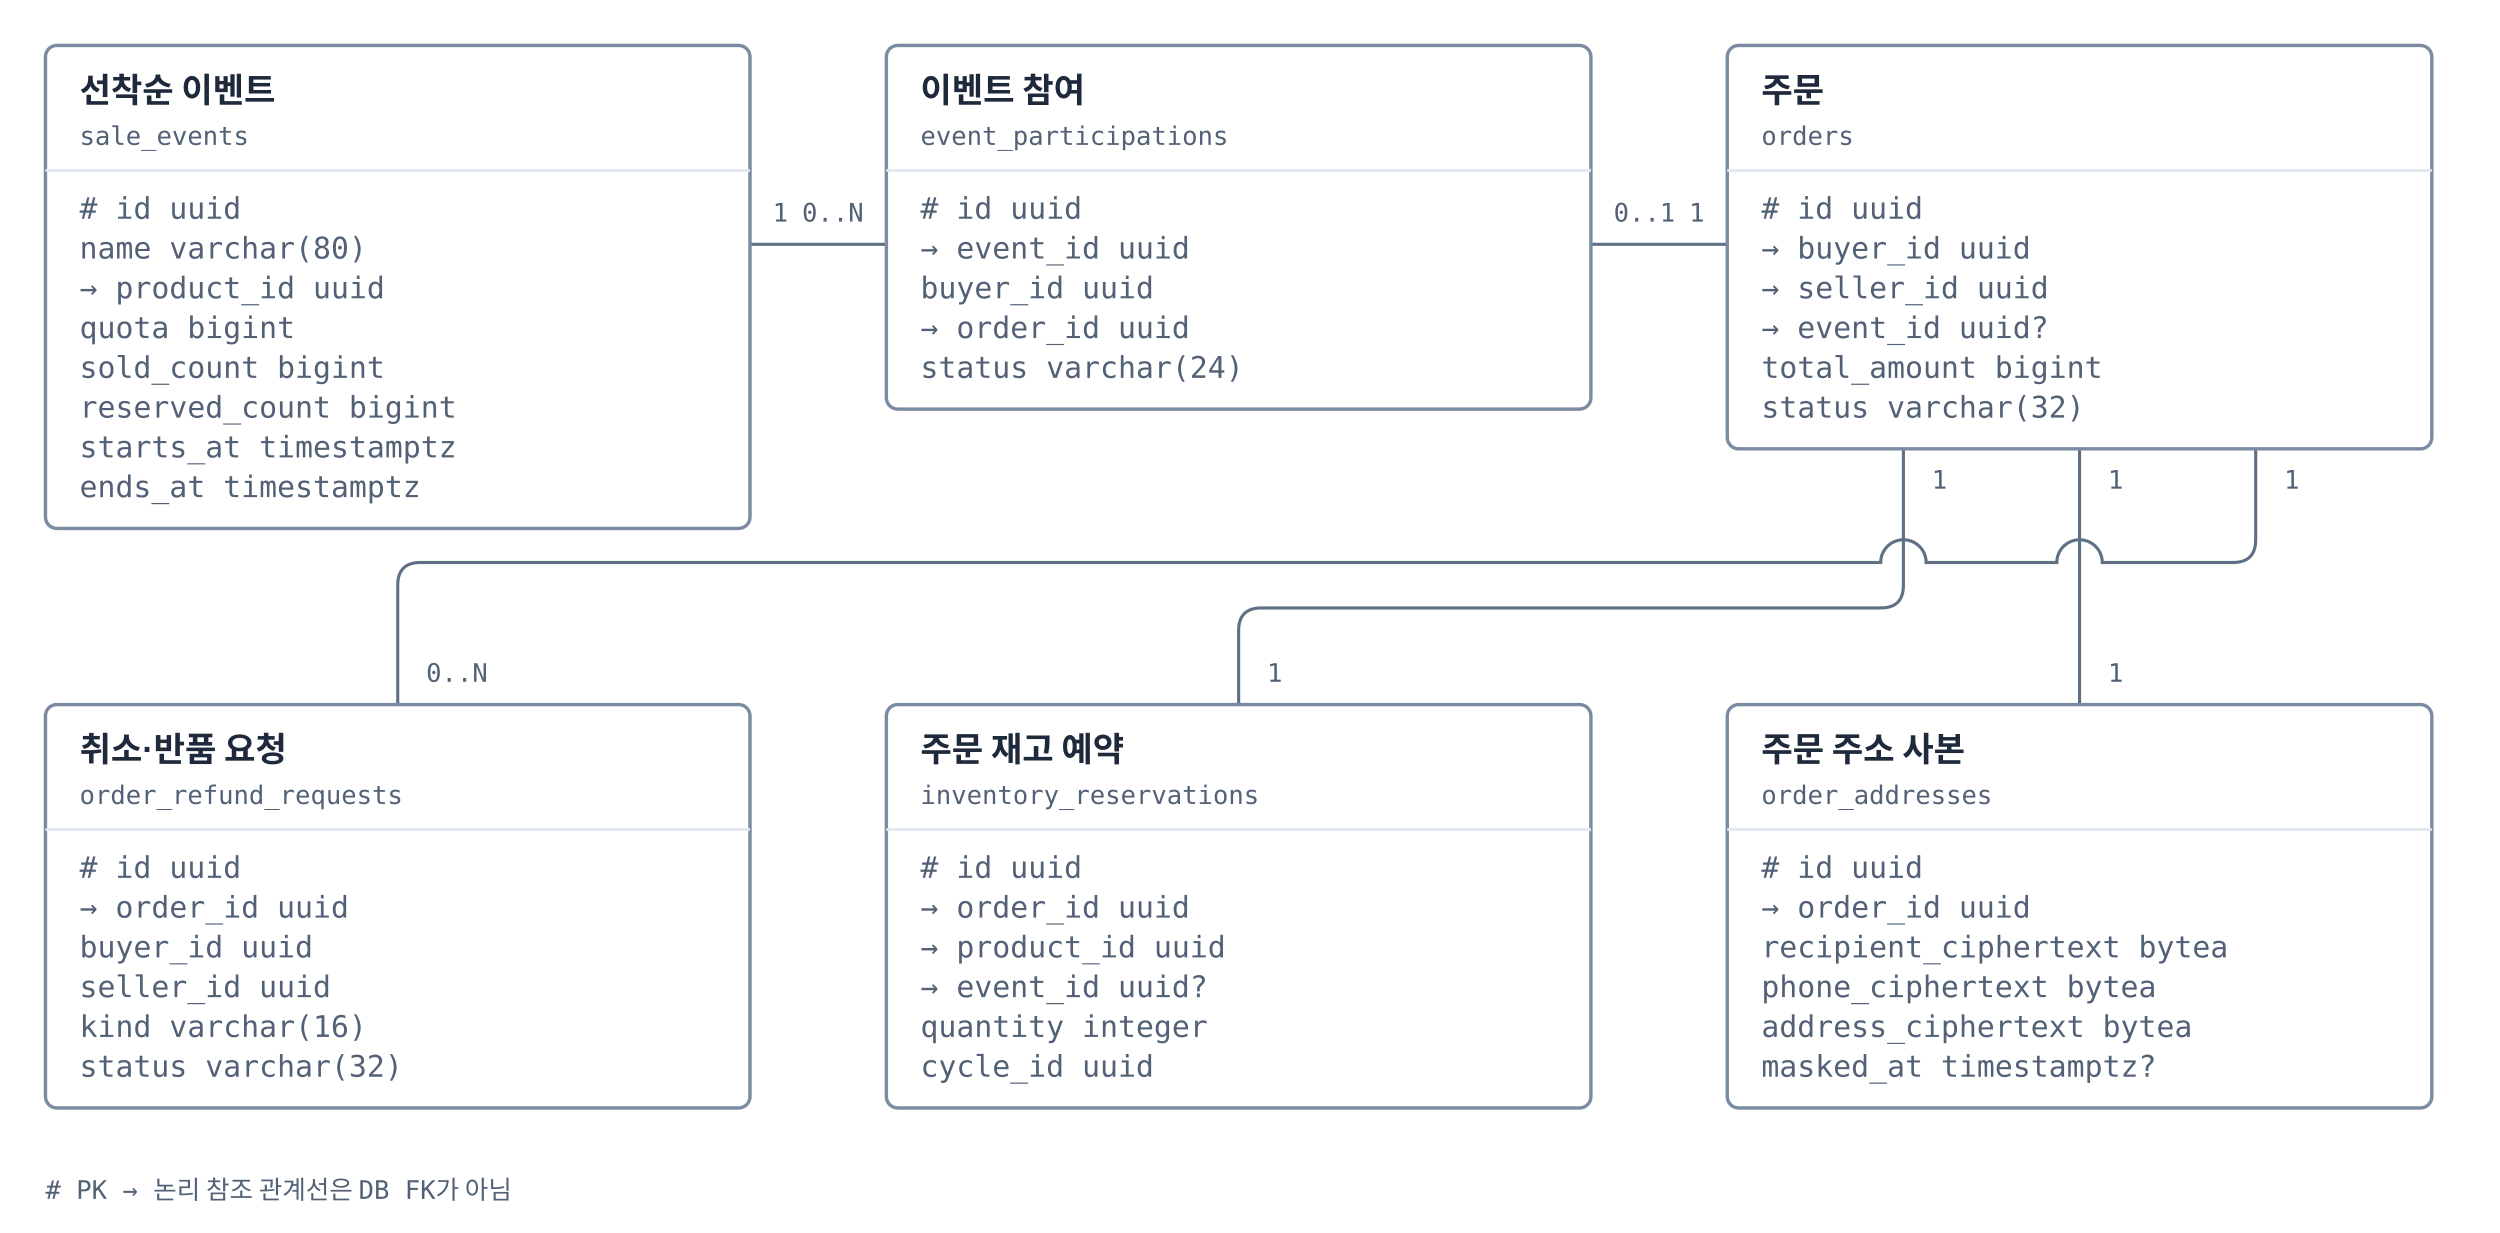
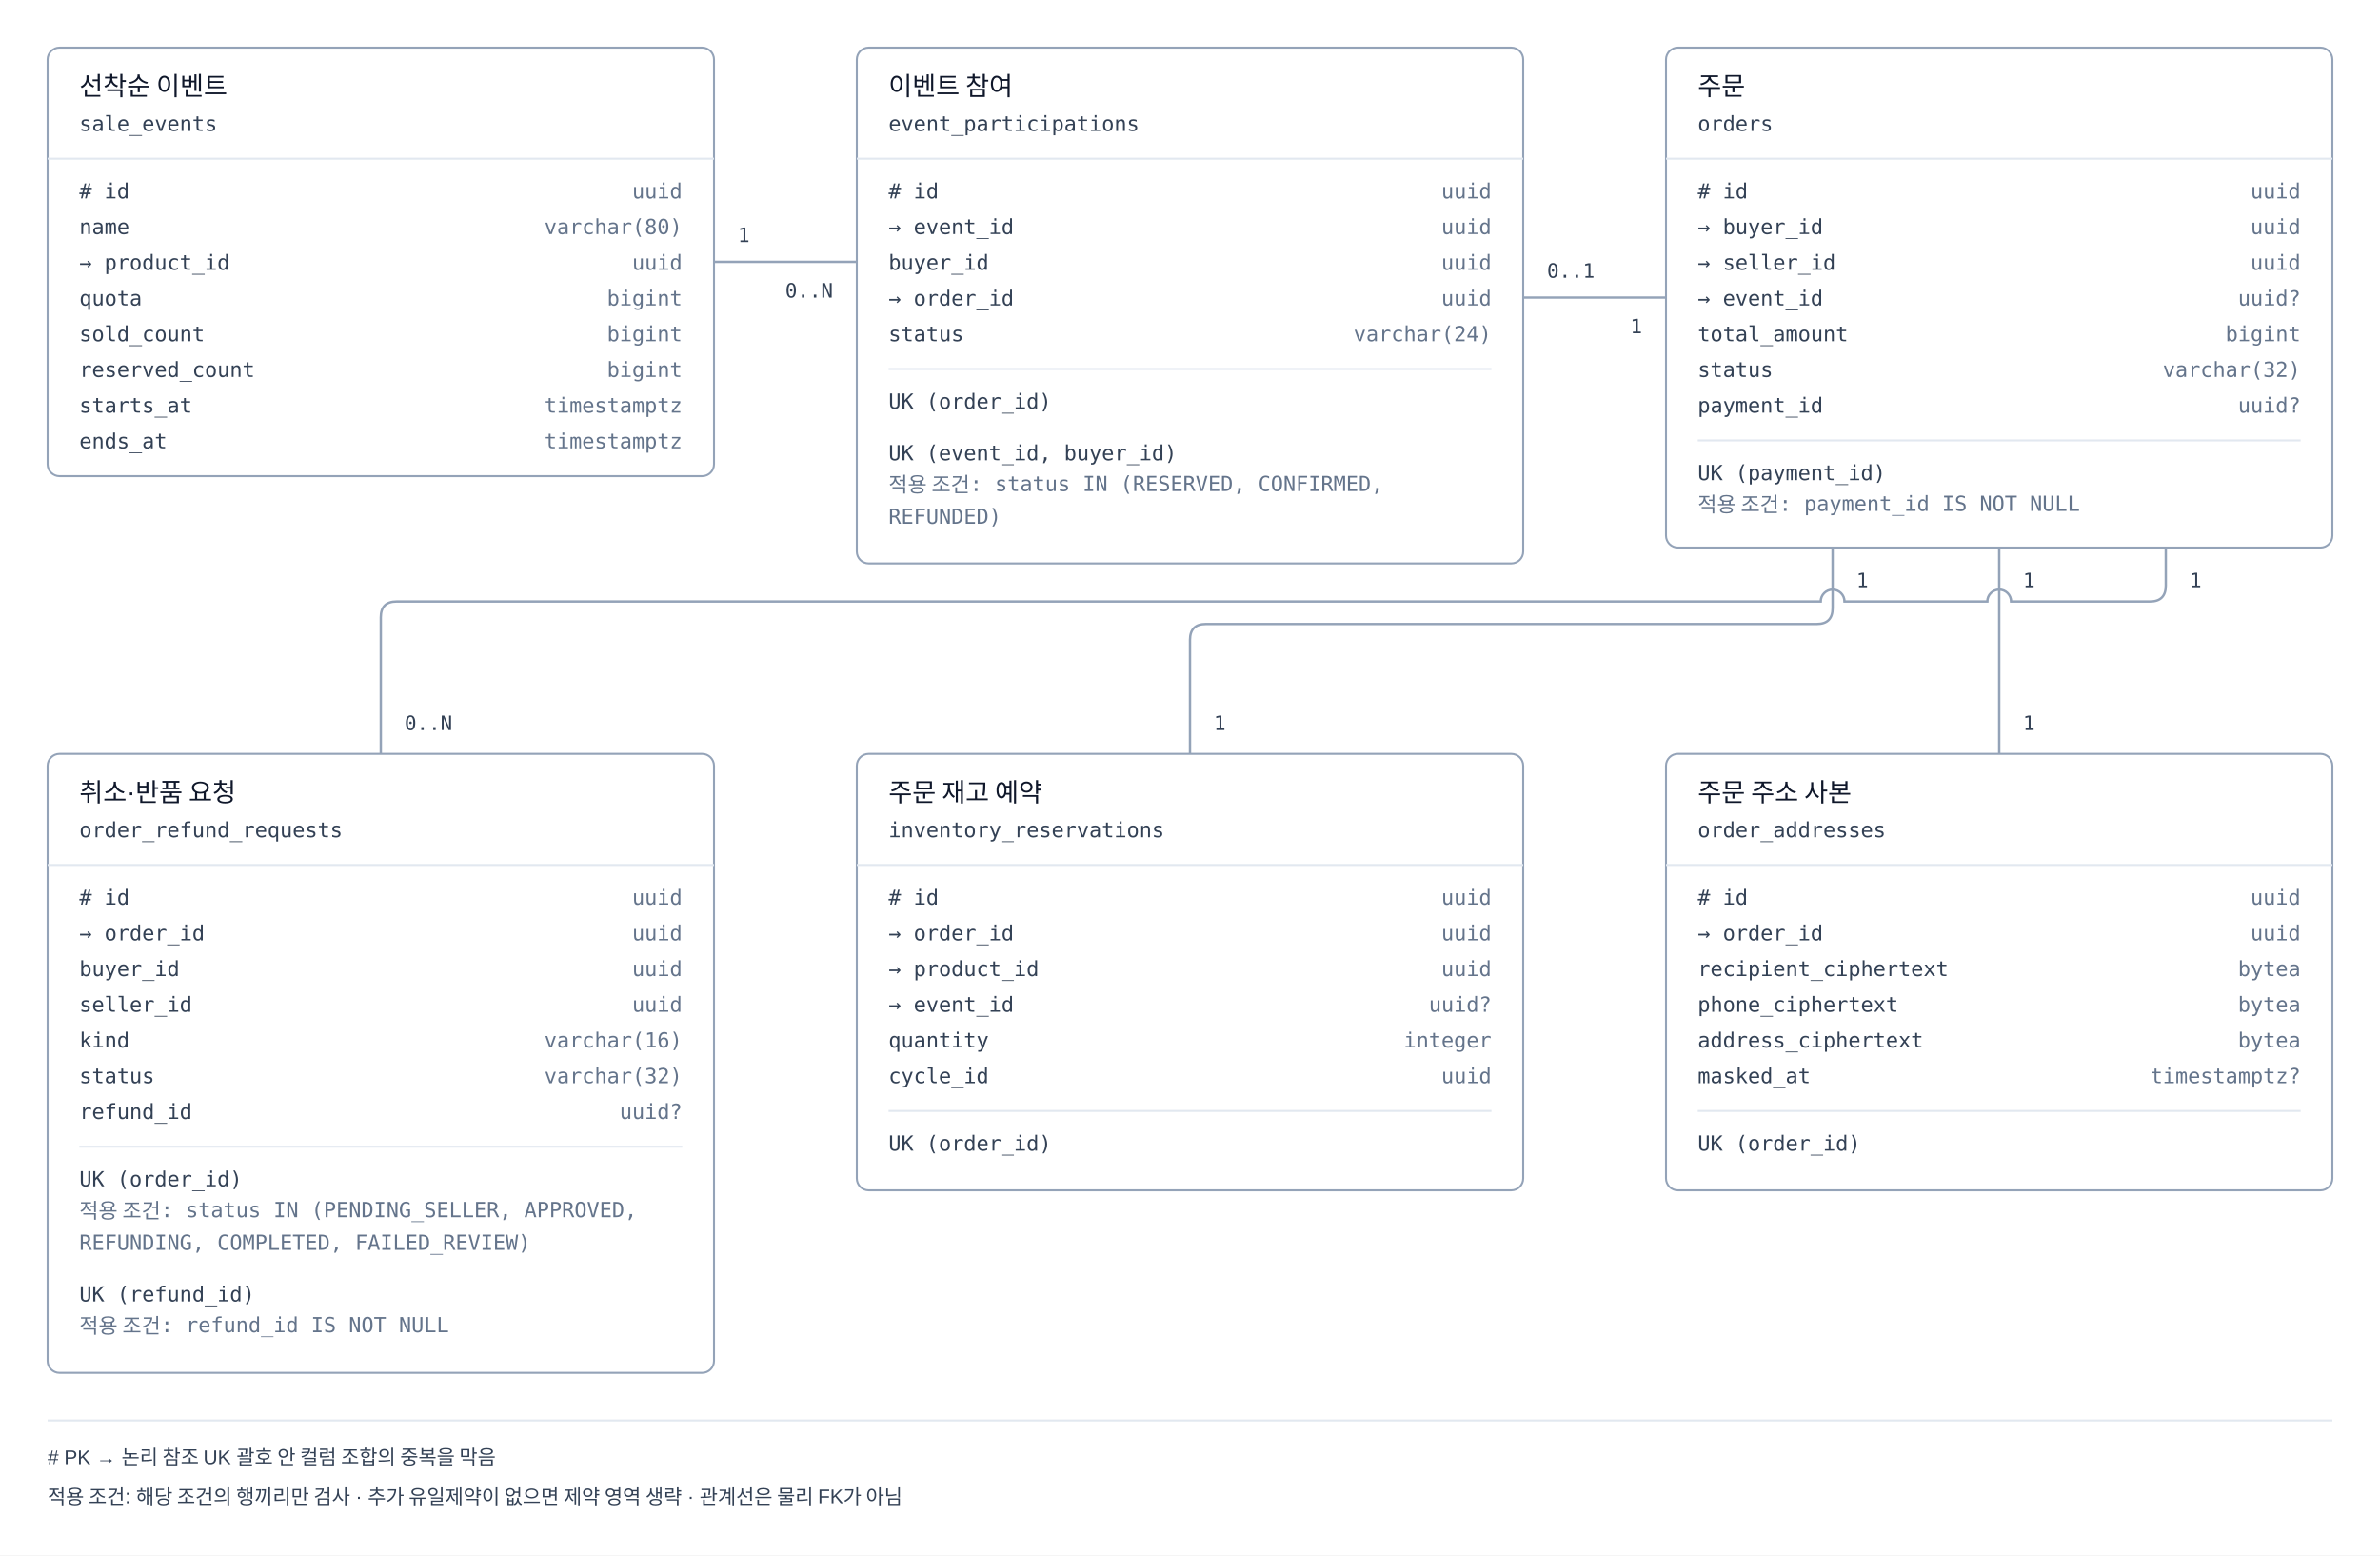
- <svg xmlns="http://www.w3.org/2000/svg" width="880" height="434" viewBox="0 0 880 434" role="img" aria-labelledby="title desc">
-   <rect width="880" height="434" fill="#ffffff" />
-   <path data-relation="sale_events:event_participations" d="M264,86 L312,86" fill="none" stroke="#607084" stroke-width="1.1" />
-   <path data-relation="event_participations:orders" d="M560,86 L608,86" fill="none" stroke="#607084" stroke-width="1.1" />
-   <path data-relation="orders:inventory_reservations" d="M670.0,158 L670.0,206 Q670.0,214 662.0,214 L444.0,214 Q436.0,214 436.0,222 L436.0,248" fill="none" stroke="#607084" stroke-width="1.1" />
-   <path data-relation="orders:order_addresses" d="M732.0,158 L732.0,248" fill="none" stroke="#607084" stroke-width="1.1" />
-   <path data-relation="orders:order_refund_requests" d="M794.0,158 L794.0,190 Q794.0,198 786.0,198 L740.0,198 a8,8 0 0,0 -16,0 L678.0,198 a8,8 0 0,0 -16,0 L148.0,198 Q140.0,198 140.0,206 L140.0,248" fill="none" stroke="#607084" stroke-width="1.1" />
-   <g data-entity="sale_events" data-box="16,16,248,170">
-     <rect x="16" y="16" width="248" height="170" rx="4" fill="#ffffff" stroke="#7b8ba2" stroke-width="1.2" />
-     <path d="M16 60h248" stroke="#e2e8f0" />
-     <text x="28" y="36" font-family="Geist, Arial, Apple SD Gothic Neo, sans-serif" font-size="12" font-weight="600" fill="#1e293b">선착순 이벤트</text>
-     <text x="28" y="51" font-family="Geist Mono, SFMono-Regular, monospace" font-size="9" font-weight="400" fill="#526176">sale_events</text>
-     <text x="28" y="77" font-family="Geist Mono, SFMono-Regular, monospace" font-size="10.5" font-weight="400" fill="#526176"># id uuid</text>
-     <text x="28" y="91" font-family="Geist Mono, SFMono-Regular, monospace" font-size="10.5" font-weight="400" fill="#526176">name varchar(80)</text>
-     <text x="28" y="105" font-family="Geist Mono, SFMono-Regular, monospace" font-size="10.5" font-weight="400" fill="#526176">→ product_id uuid</text>
-     <text x="28" y="119" font-family="Geist Mono, SFMono-Regular, monospace" font-size="10.5" font-weight="400" fill="#526176">quota bigint</text>
-     <text x="28" y="133" font-family="Geist Mono, SFMono-Regular, monospace" font-size="10.5" font-weight="400" fill="#526176">sold_count bigint</text>
-     <text x="28" y="147" font-family="Geist Mono, SFMono-Regular, monospace" font-size="10.5" font-weight="400" fill="#526176">reserved_count bigint</text>
-     <text x="28" y="161" font-family="Geist Mono, SFMono-Regular, monospace" font-size="10.5" font-weight="400" fill="#526176">starts_at timestamptz</text>
-     <text x="28" y="175" font-family="Geist Mono, SFMono-Regular, monospace" font-size="10.5" font-weight="400" fill="#526176">ends_at timestamptz</text>
-   </g>
-   <g data-entity="event_participations" data-box="312,16,248,128">
-     <rect x="312" y="16" width="248" height="128" rx="4" fill="#ffffff" stroke="#7b8ba2" stroke-width="1.2" />
-     <path d="M312 60h248" stroke="#e2e8f0" />
-     <text x="324" y="36" font-family="Geist, Arial, Apple SD Gothic Neo, sans-serif" font-size="12" font-weight="600" fill="#1e293b">이벤트 참여</text>
-     <text x="324" y="51" font-family="Geist Mono, SFMono-Regular, monospace" font-size="9" font-weight="400" fill="#526176">event_participations</text>
-     <text x="324" y="77" font-family="Geist Mono, SFMono-Regular, monospace" font-size="10.5" font-weight="400" fill="#526176"># id uuid</text>
-     <text x="324" y="91" font-family="Geist Mono, SFMono-Regular, monospace" font-size="10.5" font-weight="400" fill="#526176">→ event_id uuid</text>
-     <text x="324" y="105" font-family="Geist Mono, SFMono-Regular, monospace" font-size="10.5" font-weight="400" fill="#526176">buyer_id uuid</text>
-     <text x="324" y="119" font-family="Geist Mono, SFMono-Regular, monospace" font-size="10.5" font-weight="400" fill="#526176">→ order_id uuid</text>
-     <text x="324" y="133" font-family="Geist Mono, SFMono-Regular, monospace" font-size="10.5" font-weight="400" fill="#526176">status varchar(24)</text>
-   </g>
-   <g data-entity="orders" data-box="608,16,248,142">
-     <rect x="608" y="16" width="248" height="142" rx="4" fill="#ffffff" stroke="#7b8ba2" stroke-width="1.2" />
-     <path d="M608 60h248" stroke="#e2e8f0" />
-     <text x="620" y="36" font-family="Geist, Arial, Apple SD Gothic Neo, sans-serif" font-size="12" font-weight="600" fill="#1e293b">주문</text>
-     <text x="620" y="51" font-family="Geist Mono, SFMono-Regular, monospace" font-size="9" font-weight="400" fill="#526176">orders</text>
-     <text x="620" y="77" font-family="Geist Mono, SFMono-Regular, monospace" font-size="10.5" font-weight="400" fill="#526176"># id uuid</text>
-     <text x="620" y="91" font-family="Geist Mono, SFMono-Regular, monospace" font-size="10.5" font-weight="400" fill="#526176">→ buyer_id uuid</text>
-     <text x="620" y="105" font-family="Geist Mono, SFMono-Regular, monospace" font-size="10.5" font-weight="400" fill="#526176">→ seller_id uuid</text>
-     <text x="620" y="119" font-family="Geist Mono, SFMono-Regular, monospace" font-size="10.5" font-weight="400" fill="#526176">→ event_id uuid?</text>
-     <text x="620" y="133" font-family="Geist Mono, SFMono-Regular, monospace" font-size="10.5" font-weight="400" fill="#526176">total_amount bigint</text>
-     <text x="620" y="147" font-family="Geist Mono, SFMono-Regular, monospace" font-size="10.5" font-weight="400" fill="#526176">status varchar(32)</text>
-   </g>
-   <g data-entity="order_refund_requests" data-box="16,248,248,142">
-     <rect x="16" y="248" width="248" height="142" rx="4" fill="#ffffff" stroke="#7b8ba2" stroke-width="1.2" />
-     <path d="M16 292h248" stroke="#e2e8f0" />
-     <text x="28" y="268" font-family="Geist, Arial, Apple SD Gothic Neo, sans-serif" font-size="12" font-weight="600" fill="#1e293b">취소·반품 요청</text>
-     <text x="28" y="283" font-family="Geist Mono, SFMono-Regular, monospace" font-size="9" font-weight="400" fill="#526176">order_refund_requests</text>
-     <text x="28" y="309" font-family="Geist Mono, SFMono-Regular, monospace" font-size="10.5" font-weight="400" fill="#526176"># id uuid</text>
-     <text x="28" y="323" font-family="Geist Mono, SFMono-Regular, monospace" font-size="10.5" font-weight="400" fill="#526176">→ order_id uuid</text>
-     <text x="28" y="337" font-family="Geist Mono, SFMono-Regular, monospace" font-size="10.5" font-weight="400" fill="#526176">buyer_id uuid</text>
-     <text x="28" y="351" font-family="Geist Mono, SFMono-Regular, monospace" font-size="10.5" font-weight="400" fill="#526176">seller_id uuid</text>
-     <text x="28" y="365" font-family="Geist Mono, SFMono-Regular, monospace" font-size="10.5" font-weight="400" fill="#526176">kind varchar(16)</text>
-     <text x="28" y="379" font-family="Geist Mono, SFMono-Regular, monospace" font-size="10.5" font-weight="400" fill="#526176">status varchar(32)</text>
-   </g>
-   <g data-entity="inventory_reservations" data-box="312,248,248,142">
-     <rect x="312" y="248" width="248" height="142" rx="4" fill="#ffffff" stroke="#7b8ba2" stroke-width="1.2" />
-     <path d="M312 292h248" stroke="#e2e8f0" />
-     <text x="324" y="268" font-family="Geist, Arial, Apple SD Gothic Neo, sans-serif" font-size="12" font-weight="600" fill="#1e293b">주문 재고 예약</text>
-     <text x="324" y="283" font-family="Geist Mono, SFMono-Regular, monospace" font-size="9" font-weight="400" fill="#526176">inventory_reservations</text>
-     <text x="324" y="309" font-family="Geist Mono, SFMono-Regular, monospace" font-size="10.5" font-weight="400" fill="#526176"># id uuid</text>
-     <text x="324" y="323" font-family="Geist Mono, SFMono-Regular, monospace" font-size="10.5" font-weight="400" fill="#526176">→ order_id uuid</text>
-     <text x="324" y="337" font-family="Geist Mono, SFMono-Regular, monospace" font-size="10.5" font-weight="400" fill="#526176">→ product_id uuid</text>
-     <text x="324" y="351" font-family="Geist Mono, SFMono-Regular, monospace" font-size="10.5" font-weight="400" fill="#526176">→ event_id uuid?</text>
-     <text x="324" y="365" font-family="Geist Mono, SFMono-Regular, monospace" font-size="10.5" font-weight="400" fill="#526176">quantity integer</text>
-     <text x="324" y="379" font-family="Geist Mono, SFMono-Regular, monospace" font-size="10.5" font-weight="400" fill="#526176">cycle_id uuid</text>
-   </g>
-   <g data-entity="order_addresses" data-box="608,248,248,142">
-     <rect x="608" y="248" width="248" height="142" rx="4" fill="#ffffff" stroke="#7b8ba2" stroke-width="1.2" />
-     <path d="M608 292h248" stroke="#e2e8f0" />
-     <text x="620" y="268" font-family="Geist, Arial, Apple SD Gothic Neo, sans-serif" font-size="12" font-weight="600" fill="#1e293b">주문 주소 사본</text>
-     <text x="620" y="283" font-family="Geist Mono, SFMono-Regular, monospace" font-size="9" font-weight="400" fill="#526176">order_addresses</text>
-     <text x="620" y="309" font-family="Geist Mono, SFMono-Regular, monospace" font-size="10.5" font-weight="400" fill="#526176"># id uuid</text>
-     <text x="620" y="323" font-family="Geist Mono, SFMono-Regular, monospace" font-size="10.5" font-weight="400" fill="#526176">→ order_id uuid</text>
-     <text x="620" y="337" font-family="Geist Mono, SFMono-Regular, monospace" font-size="10.5" font-weight="400" fill="#526176">recipient_ciphertext bytea</text>
-     <text x="620" y="351" font-family="Geist Mono, SFMono-Regular, monospace" font-size="10.5" font-weight="400" fill="#526176">phone_ciphertext bytea</text>
-     <text x="620" y="365" font-family="Geist Mono, SFMono-Regular, monospace" font-size="10.5" font-weight="400" fill="#526176">address_ciphertext bytea</text>
-     <text x="620" y="379" font-family="Geist Mono, SFMono-Regular, monospace" font-size="10.5" font-weight="400" fill="#526176">masked_at timestamptz?</text>
-   </g>
-   <text x="272" y="78" font-family="Geist Mono, SFMono-Regular, monospace" font-size="9" font-weight="400" fill="#526176" text-anchor="start">1</text>
-   <text x="304" y="78" font-family="Geist Mono, SFMono-Regular, monospace" font-size="9" font-weight="400" fill="#526176" text-anchor="end">0..N</text>
-   <text x="568" y="78" font-family="Geist Mono, SFMono-Regular, monospace" font-size="9" font-weight="400" fill="#526176" text-anchor="start">0..1</text>
-   <text x="600" y="78" font-family="Geist Mono, SFMono-Regular, monospace" font-size="9" font-weight="400" fill="#526176" text-anchor="end">1</text>
-   <text x="680.0" y="172" font-family="Geist Mono, SFMono-Regular, monospace" font-size="9" font-weight="400" fill="#526176">1</text>
-   <text x="446.0" y="240" font-family="Geist Mono, SFMono-Regular, monospace" font-size="9" font-weight="400" fill="#526176">1</text>
-   <text x="742.0" y="172" font-family="Geist Mono, SFMono-Regular, monospace" font-size="9" font-weight="400" fill="#526176">1</text>
-   <text x="742.0" y="240" font-family="Geist Mono, SFMono-Regular, monospace" font-size="9" font-weight="400" fill="#526176">1</text>
-   <text x="804.0" y="172" font-family="Geist Mono, SFMono-Regular, monospace" font-size="9" font-weight="400" fill="#526176">1</text>
-   <text x="150.0" y="240" font-family="Geist Mono, SFMono-Regular, monospace" font-size="9" font-weight="400" fill="#526176">0..N</text>
-   <text x="16" y="422" font-family="Geist Mono, SFMono-Regular, monospace" font-size="9" font-weight="400" fill="#526176"># PK   → 논리 참조   관계선은 DB FK가 아님</text>
+ <svg xmlns="http://www.w3.org/2000/svg" width="1200" height="784" viewBox="0 0 1200 784" role="img" aria-labelledby="title desc">
+   <rect width="1200" height="784" fill="#ffffff" />
+   <path data-relation="sale_events:event_participations" d="M360,132 L432,132" fill="none" stroke="#94a3b8" stroke-width="1.2" stroke-linecap="round" />
+   <path data-relation="event_participations:orders" d="M768,150 L840,150" fill="none" stroke="#94a3b8" stroke-width="1.2" stroke-linecap="round" />
+   <path data-relation="orders:inventory_reservations" d="M924,276 L924,306.545 Q924,314.545 916,314.545 L608,314.545 Q600,314.545 600,322.545 L600,380" fill="none" stroke="#94a3b8" stroke-width="1.2" stroke-linecap="round" />
+   <path data-relation="orders:order_addresses" d="M1008,276 L1008,380" fill="none" stroke="#94a3b8" stroke-width="1.2" stroke-linecap="round" />
+   <path data-relation="orders:order_refund_requests" d="M1092,276 L1092,295.2 Q1092,303.2 1084,303.2 L1014,303.2 a6,6 0 0,0 -12,0 L930,303.2 a6,6 0 0,0 -12,0 L200,303.2 Q192,303.2 192,311.2 L192,380" fill="none" stroke="#94a3b8" stroke-width="1.2" stroke-linecap="round" />
+   <g data-entity="sale_events" data-box="24,24,336,216">
+     <rect x="24.0" y="24" width="336.0" height="216" rx="6" fill="#ffffff" stroke="#94a3b8" stroke-width="1" />
+     <text x="40.0" y="48" fill="#0f172a" font-family="Geist, Arial, Apple SD Gothic Neo, sans-serif" font-size="13" font-weight="500" data-role="entity-title">선착순 이벤트</text>
+     <text x="40.0" y="66" fill="#334155" font-family="Geist Mono, SFMono-Regular, monospace" font-size="10.5" font-weight="400" data-role="table-name">sale_events</text>
+     <path d="M24,80h336" stroke="#e2e8f0" />
+     <text x="40.0" y="100" fill="#334155" font-family="Geist Mono, SFMono-Regular, monospace" font-size="10.5" font-weight="400" data-role="field">
+       <tspan x="40.0"># id</tspan>
+       <tspan x="344.0" text-anchor="end" fill="#64748b"> uuid</tspan>
+     </text>
+     <text x="40.0" y="118" fill="#334155" font-family="Geist Mono, SFMono-Regular, monospace" font-size="10.5" font-weight="400" data-role="field">
+       <tspan x="40.0">name</tspan>
+       <tspan x="344.0" text-anchor="end" fill="#64748b"> varchar(80)</tspan>
+     </text>
+     <text x="40.0" y="136" fill="#334155" font-family="Geist Mono, SFMono-Regular, monospace" font-size="10.5" font-weight="400" data-role="field">
+       <tspan x="40.0">→ product_id</tspan>
+       <tspan x="344.0" text-anchor="end" fill="#64748b"> uuid</tspan>
+     </text>
+     <text x="40.0" y="154" fill="#334155" font-family="Geist Mono, SFMono-Regular, monospace" font-size="10.5" font-weight="400" data-role="field">
+       <tspan x="40.0">quota</tspan>
+       <tspan x="344.0" text-anchor="end" fill="#64748b"> bigint</tspan>
+     </text>
+     <text x="40.0" y="172" fill="#334155" font-family="Geist Mono, SFMono-Regular, monospace" font-size="10.5" font-weight="400" data-role="field">
+       <tspan x="40.0">sold_count</tspan>
+       <tspan x="344.0" text-anchor="end" fill="#64748b"> bigint</tspan>
+     </text>
+     <text x="40.0" y="190" fill="#334155" font-family="Geist Mono, SFMono-Regular, monospace" font-size="10.5" font-weight="400" data-role="field">
+       <tspan x="40.0">reserved_count</tspan>
+       <tspan x="344.0" text-anchor="end" fill="#64748b"> bigint</tspan>
+     </text>
+     <text x="40.0" y="208" fill="#334155" font-family="Geist Mono, SFMono-Regular, monospace" font-size="10.5" font-weight="400" data-role="field">
+       <tspan x="40.0">starts_at</tspan>
+       <tspan x="344.0" text-anchor="end" fill="#64748b"> timestamptz</tspan>
+     </text>
+     <text x="40.0" y="226" fill="#334155" font-family="Geist Mono, SFMono-Regular, monospace" font-size="10.5" font-weight="400" data-role="field">
+       <tspan x="40.0">ends_at</tspan>
+       <tspan x="344.0" text-anchor="end" fill="#64748b"> timestamptz</tspan>
+     </text>
+   </g>
+   <g data-entity="event_participations" data-box="432,24,336,260">
+     <rect x="432.0" y="24" width="336.0" height="260" rx="6" fill="#ffffff" stroke="#94a3b8" stroke-width="1" />
+     <text x="448.0" y="48" fill="#0f172a" font-family="Geist, Arial, Apple SD Gothic Neo, sans-serif" font-size="13" font-weight="500" data-role="entity-title">이벤트 참여</text>
+     <text x="448.0" y="66" fill="#334155" font-family="Geist Mono, SFMono-Regular, monospace" font-size="10.5" font-weight="400" data-role="table-name">event_participations</text>
+     <path d="M432,80h336" stroke="#e2e8f0" />
+     <text x="448.0" y="100" fill="#334155" font-family="Geist Mono, SFMono-Regular, monospace" font-size="10.5" font-weight="400" data-role="field">
+       <tspan x="448.0"># id</tspan>
+       <tspan x="752.0" text-anchor="end" fill="#64748b"> uuid</tspan>
+     </text>
+     <text x="448.0" y="118" fill="#334155" font-family="Geist Mono, SFMono-Regular, monospace" font-size="10.5" font-weight="400" data-role="field">
+       <tspan x="448.0">→ event_id</tspan>
+       <tspan x="752.0" text-anchor="end" fill="#64748b"> uuid</tspan>
+     </text>
+     <text x="448.0" y="136" fill="#334155" font-family="Geist Mono, SFMono-Regular, monospace" font-size="10.5" font-weight="400" data-role="field">
+       <tspan x="448.0">buyer_id</tspan>
+       <tspan x="752.0" text-anchor="end" fill="#64748b"> uuid</tspan>
+     </text>
+     <text x="448.0" y="154" fill="#334155" font-family="Geist Mono, SFMono-Regular, monospace" font-size="10.5" font-weight="400" data-role="field">
+       <tspan x="448.0">→ order_id</tspan>
+       <tspan x="752.0" text-anchor="end" fill="#64748b"> uuid</tspan>
+     </text>
+     <text x="448.0" y="172" fill="#334155" font-family="Geist Mono, SFMono-Regular, monospace" font-size="10.5" font-weight="400" data-role="field">
+       <tspan x="448.0">status</tspan>
+       <tspan x="752.0" text-anchor="end" fill="#64748b"> varchar(24)</tspan>
+     </text>
+     <path d="M448,186h304" stroke="#e2e8f0" />
+     <g data-constraint="UK" data-columns="order_id" data-condition="">
+       <text x="448.0" y="206" fill="#334155" font-family="Geist Mono, SFMono-Regular, monospace" font-size="10.5" font-weight="500" data-role="unique-key">UK (order_id)</text>
+     </g>
+     <g data-constraint="PUK" data-columns="event_id,buyer_id" data-condition="status IN (RESERVED,CONFIRMED,REFUNDED)">
+       <text x="448.0" y="232" fill="#334155" font-family="Geist Mono, SFMono-Regular, monospace" font-size="10.5" font-weight="500" data-role="unique-key">UK (event_id, buyer_id)</text>
+       <text x="448.0" y="248" fill="#64748b" font-family="Geist Mono, SFMono-Regular, monospace" font-size="10.5" font-weight="400" data-role="unique-condition">적용 조건: status IN (RESERVED, CONFIRMED,</text>
+       <text x="448.0" y="264" fill="#64748b" font-family="Geist Mono, SFMono-Regular, monospace" font-size="10.5" font-weight="400" data-role="unique-condition">REFUNDED)</text>
+     </g>
+   </g>
+   <g data-entity="orders" data-box="840,24,336,252">
+     <rect x="840.0" y="24" width="336.0" height="252" rx="6" fill="#ffffff" stroke="#94a3b8" stroke-width="1" />
+     <text x="856.0" y="48" fill="#0f172a" font-family="Geist, Arial, Apple SD Gothic Neo, sans-serif" font-size="13" font-weight="500" data-role="entity-title">주문</text>
+     <text x="856.0" y="66" fill="#334155" font-family="Geist Mono, SFMono-Regular, monospace" font-size="10.5" font-weight="400" data-role="table-name">orders</text>
+     <path d="M840,80h336" stroke="#e2e8f0" />
+     <text x="856.0" y="100" fill="#334155" font-family="Geist Mono, SFMono-Regular, monospace" font-size="10.5" font-weight="400" data-role="field">
+       <tspan x="856.0"># id</tspan>
+       <tspan x="1160.0" text-anchor="end" fill="#64748b"> uuid</tspan>
+     </text>
+     <text x="856.0" y="118" fill="#334155" font-family="Geist Mono, SFMono-Regular, monospace" font-size="10.5" font-weight="400" data-role="field">
+       <tspan x="856.0">→ buyer_id</tspan>
+       <tspan x="1160.0" text-anchor="end" fill="#64748b"> uuid</tspan>
+     </text>
+     <text x="856.0" y="136" fill="#334155" font-family="Geist Mono, SFMono-Regular, monospace" font-size="10.5" font-weight="400" data-role="field">
+       <tspan x="856.0">→ seller_id</tspan>
+       <tspan x="1160.0" text-anchor="end" fill="#64748b"> uuid</tspan>
+     </text>
+     <text x="856.0" y="154" fill="#334155" font-family="Geist Mono, SFMono-Regular, monospace" font-size="10.5" font-weight="400" data-role="field">
+       <tspan x="856.0">→ event_id</tspan>
+       <tspan x="1160.0" text-anchor="end" fill="#64748b"> uuid?</tspan>
+     </text>
+     <text x="856.0" y="172" fill="#334155" font-family="Geist Mono, SFMono-Regular, monospace" font-size="10.5" font-weight="400" data-role="field">
+       <tspan x="856.0">total_amount</tspan>
+       <tspan x="1160.0" text-anchor="end" fill="#64748b"> bigint</tspan>
+     </text>
+     <text x="856.0" y="190" fill="#334155" font-family="Geist Mono, SFMono-Regular, monospace" font-size="10.5" font-weight="400" data-role="field">
+       <tspan x="856.0">status</tspan>
+       <tspan x="1160.0" text-anchor="end" fill="#64748b"> varchar(32)</tspan>
+     </text>
+     <text x="856.0" y="208" fill="#334155" font-family="Geist Mono, SFMono-Regular, monospace" font-size="10.5" font-weight="400" data-role="field">
+       <tspan x="856.0">payment_id</tspan>
+       <tspan x="1160.0" text-anchor="end" fill="#64748b"> uuid?</tspan>
+     </text>
+     <path d="M856,222h304" stroke="#e2e8f0" />
+     <g data-constraint="PUK" data-columns="payment_id" data-condition="payment_id IS NOT NULL">
+       <text x="856.0" y="242" fill="#334155" font-family="Geist Mono, SFMono-Regular, monospace" font-size="10.5" font-weight="500" data-role="unique-key">UK (payment_id)</text>
+       <text x="856.0" y="258" fill="#64748b" font-family="Geist Mono, SFMono-Regular, monospace" font-size="10.5" font-weight="400" data-role="unique-condition">적용 조건: payment_id IS NOT NULL</text>
+     </g>
+   </g>
+   <g data-entity="order_refund_requests" data-box="24,380,336,312">
+     <rect x="24.0" y="380" width="336.0" height="312" rx="6" fill="#ffffff" stroke="#94a3b8" stroke-width="1" />
+     <text x="40.0" y="404" fill="#0f172a" font-family="Geist, Arial, Apple SD Gothic Neo, sans-serif" font-size="13" font-weight="500" data-role="entity-title">취소·반품 요청</text>
+     <text x="40.0" y="422" fill="#334155" font-family="Geist Mono, SFMono-Regular, monospace" font-size="10.5" font-weight="400" data-role="table-name">order_refund_requests</text>
+     <path d="M24,436h336" stroke="#e2e8f0" />
+     <text x="40.0" y="456" fill="#334155" font-family="Geist Mono, SFMono-Regular, monospace" font-size="10.5" font-weight="400" data-role="field">
+       <tspan x="40.0"># id</tspan>
+       <tspan x="344.0" text-anchor="end" fill="#64748b"> uuid</tspan>
+     </text>
+     <text x="40.0" y="474" fill="#334155" font-family="Geist Mono, SFMono-Regular, monospace" font-size="10.5" font-weight="400" data-role="field">
+       <tspan x="40.0">→ order_id</tspan>
+       <tspan x="344.0" text-anchor="end" fill="#64748b"> uuid</tspan>
+     </text>
+     <text x="40.0" y="492" fill="#334155" font-family="Geist Mono, SFMono-Regular, monospace" font-size="10.5" font-weight="400" data-role="field">
+       <tspan x="40.0">buyer_id</tspan>
+       <tspan x="344.0" text-anchor="end" fill="#64748b"> uuid</tspan>
+     </text>
+     <text x="40.0" y="510" fill="#334155" font-family="Geist Mono, SFMono-Regular, monospace" font-size="10.5" font-weight="400" data-role="field">
+       <tspan x="40.0">seller_id</tspan>
+       <tspan x="344.0" text-anchor="end" fill="#64748b"> uuid</tspan>
+     </text>
+     <text x="40.0" y="528" fill="#334155" font-family="Geist Mono, SFMono-Regular, monospace" font-size="10.5" font-weight="400" data-role="field">
+       <tspan x="40.0">kind</tspan>
+       <tspan x="344.0" text-anchor="end" fill="#64748b"> varchar(16)</tspan>
+     </text>
+     <text x="40.0" y="546" fill="#334155" font-family="Geist Mono, SFMono-Regular, monospace" font-size="10.5" font-weight="400" data-role="field">
+       <tspan x="40.0">status</tspan>
+       <tspan x="344.0" text-anchor="end" fill="#64748b"> varchar(32)</tspan>
+     </text>
+     <text x="40.0" y="564" fill="#334155" font-family="Geist Mono, SFMono-Regular, monospace" font-size="10.5" font-weight="400" data-role="field">
+       <tspan x="40.0">refund_id</tspan>
+       <tspan x="344.0" text-anchor="end" fill="#64748b"> uuid?</tspan>
+     </text>
+     <path d="M40,578h304" stroke="#e2e8f0" />
+     <g data-constraint="PUK" data-columns="order_id" data-condition="status IN (PENDING_SELLER,APPROVED,REFUNDING,COMPLETED,FAILED_REVIEW)">
+       <text x="40.0" y="598" fill="#334155" font-family="Geist Mono, SFMono-Regular, monospace" font-size="10.5" font-weight="500" data-role="unique-key">UK (order_id)</text>
+       <text x="40.0" y="614" fill="#64748b" font-family="Geist Mono, SFMono-Regular, monospace" font-size="10.5" font-weight="400" data-role="unique-condition">적용 조건: status IN (PENDING_SELLER, APPROVED,</text>
+       <text x="40.0" y="630" fill="#64748b" font-family="Geist Mono, SFMono-Regular, monospace" font-size="10.5" font-weight="400" data-role="unique-condition">REFUNDING, COMPLETED, FAILED_REVIEW)</text>
+     </g>
+     <g data-constraint="PUK" data-columns="refund_id" data-condition="refund_id IS NOT NULL">
+       <text x="40.0" y="656" fill="#334155" font-family="Geist Mono, SFMono-Regular, monospace" font-size="10.5" font-weight="500" data-role="unique-key">UK (refund_id)</text>
+       <text x="40.0" y="672" fill="#64748b" font-family="Geist Mono, SFMono-Regular, monospace" font-size="10.5" font-weight="400" data-role="unique-condition">적용 조건: refund_id IS NOT NULL</text>
+     </g>
+   </g>
+   <g data-entity="inventory_reservations" data-box="432,380,336,220">
+     <rect x="432.0" y="380" width="336.0" height="220" rx="6" fill="#ffffff" stroke="#94a3b8" stroke-width="1" />
+     <text x="448.0" y="404" fill="#0f172a" font-family="Geist, Arial, Apple SD Gothic Neo, sans-serif" font-size="13" font-weight="500" data-role="entity-title">주문 재고 예약</text>
+     <text x="448.0" y="422" fill="#334155" font-family="Geist Mono, SFMono-Regular, monospace" font-size="10.5" font-weight="400" data-role="table-name">inventory_reservations</text>
+     <path d="M432,436h336" stroke="#e2e8f0" />
+     <text x="448.0" y="456" fill="#334155" font-family="Geist Mono, SFMono-Regular, monospace" font-size="10.5" font-weight="400" data-role="field">
+       <tspan x="448.0"># id</tspan>
+       <tspan x="752.0" text-anchor="end" fill="#64748b"> uuid</tspan>
+     </text>
+     <text x="448.0" y="474" fill="#334155" font-family="Geist Mono, SFMono-Regular, monospace" font-size="10.5" font-weight="400" data-role="field">
+       <tspan x="448.0">→ order_id</tspan>
+       <tspan x="752.0" text-anchor="end" fill="#64748b"> uuid</tspan>
+     </text>
+     <text x="448.0" y="492" fill="#334155" font-family="Geist Mono, SFMono-Regular, monospace" font-size="10.5" font-weight="400" data-role="field">
+       <tspan x="448.0">→ product_id</tspan>
+       <tspan x="752.0" text-anchor="end" fill="#64748b"> uuid</tspan>
+     </text>
+     <text x="448.0" y="510" fill="#334155" font-family="Geist Mono, SFMono-Regular, monospace" font-size="10.5" font-weight="400" data-role="field">
+       <tspan x="448.0">→ event_id</tspan>
+       <tspan x="752.0" text-anchor="end" fill="#64748b"> uuid?</tspan>
+     </text>
+     <text x="448.0" y="528" fill="#334155" font-family="Geist Mono, SFMono-Regular, monospace" font-size="10.5" font-weight="400" data-role="field">
+       <tspan x="448.0">quantity</tspan>
+       <tspan x="752.0" text-anchor="end" fill="#64748b"> integer</tspan>
+     </text>
+     <text x="448.0" y="546" fill="#334155" font-family="Geist Mono, SFMono-Regular, monospace" font-size="10.5" font-weight="400" data-role="field">
+       <tspan x="448.0">cycle_id</tspan>
+       <tspan x="752.0" text-anchor="end" fill="#64748b"> uuid</tspan>
+     </text>
+     <path d="M448,560h304" stroke="#e2e8f0" />
+     <g data-constraint="UK" data-columns="order_id" data-condition="">
+       <text x="448.0" y="580" fill="#334155" font-family="Geist Mono, SFMono-Regular, monospace" font-size="10.5" font-weight="500" data-role="unique-key">UK (order_id)</text>
+     </g>
+   </g>
+   <g data-entity="order_addresses" data-box="840,380,336,220">
+     <rect x="840.0" y="380" width="336.0" height="220" rx="6" fill="#ffffff" stroke="#94a3b8" stroke-width="1" />
+     <text x="856.0" y="404" fill="#0f172a" font-family="Geist, Arial, Apple SD Gothic Neo, sans-serif" font-size="13" font-weight="500" data-role="entity-title">주문 주소 사본</text>
+     <text x="856.0" y="422" fill="#334155" font-family="Geist Mono, SFMono-Regular, monospace" font-size="10.5" font-weight="400" data-role="table-name">order_addresses</text>
+     <path d="M840,436h336" stroke="#e2e8f0" />
+     <text x="856.0" y="456" fill="#334155" font-family="Geist Mono, SFMono-Regular, monospace" font-size="10.5" font-weight="400" data-role="field">
+       <tspan x="856.0"># id</tspan>
+       <tspan x="1160.0" text-anchor="end" fill="#64748b"> uuid</tspan>
+     </text>
+     <text x="856.0" y="474" fill="#334155" font-family="Geist Mono, SFMono-Regular, monospace" font-size="10.5" font-weight="400" data-role="field">
+       <tspan x="856.0">→ order_id</tspan>
+       <tspan x="1160.0" text-anchor="end" fill="#64748b"> uuid</tspan>
+     </text>
+     <text x="856.0" y="492" fill="#334155" font-family="Geist Mono, SFMono-Regular, monospace" font-size="10.5" font-weight="400" data-role="field">
+       <tspan x="856.0">recipient_ciphertext</tspan>
+       <tspan x="1160.0" text-anchor="end" fill="#64748b"> bytea</tspan>
+     </text>
+     <text x="856.0" y="510" fill="#334155" font-family="Geist Mono, SFMono-Regular, monospace" font-size="10.5" font-weight="400" data-role="field">
+       <tspan x="856.0">phone_ciphertext</tspan>
+       <tspan x="1160.0" text-anchor="end" fill="#64748b"> bytea</tspan>
+     </text>
+     <text x="856.0" y="528" fill="#334155" font-family="Geist Mono, SFMono-Regular, monospace" font-size="10.5" font-weight="400" data-role="field">
+       <tspan x="856.0">address_ciphertext</tspan>
+       <tspan x="1160.0" text-anchor="end" fill="#64748b"> bytea</tspan>
+     </text>
+     <text x="856.0" y="546" fill="#334155" font-family="Geist Mono, SFMono-Regular, monospace" font-size="10.5" font-weight="400" data-role="field">
+       <tspan x="856.0">masked_at</tspan>
+       <tspan x="1160.0" text-anchor="end" fill="#64748b"> timestamptz?</tspan>
+     </text>
+     <path d="M856,560h304" stroke="#e2e8f0" />
+     <g data-constraint="UK" data-columns="order_id" data-condition="">
+       <text x="856.0" y="580" fill="#334155" font-family="Geist Mono, SFMono-Regular, monospace" font-size="10.5" font-weight="500" data-role="unique-key">UK (order_id)</text>
+     </g>
+   </g>
+   <text x="372.0" y="122.0" fill="#334155" font-family="Geist Mono, SFMono-Regular, monospace" font-size="10" font-weight="400" data-role="cardinality" text-anchor="start" data-label-for="sale_events:event_participations" data-endpoint="source">1</text>
+   <text x="420.0" y="150.0" fill="#334155" font-family="Geist Mono, SFMono-Regular, monospace" font-size="10" font-weight="400" data-role="cardinality" text-anchor="end" data-label-for="sale_events:event_participations" data-endpoint="target">0..N</text>
+   <text x="780.0" y="140.0" fill="#334155" font-family="Geist Mono, SFMono-Regular, monospace" font-size="10" font-weight="400" data-role="cardinality" text-anchor="start" data-label-for="event_participations:orders" data-endpoint="source">0..1</text>
+   <text x="828.0" y="168.0" fill="#334155" font-family="Geist Mono, SFMono-Regular, monospace" font-size="10" font-weight="400" data-role="cardinality" text-anchor="end" data-label-for="event_participations:orders" data-endpoint="target">1</text>
+   <text x="936.0" y="296" fill="#334155" font-family="Geist Mono, SFMono-Regular, monospace" font-size="10" font-weight="400" data-role="cardinality" text-anchor="start" data-label-for="orders:inventory_reservations" data-endpoint="source">1</text>
+   <text x="612.0" y="368" fill="#334155" font-family="Geist Mono, SFMono-Regular, monospace" font-size="10" font-weight="400" data-role="cardinality" text-anchor="start" data-label-for="orders:inventory_reservations" data-endpoint="target">1</text>
+   <text x="1020.0" y="296" fill="#334155" font-family="Geist Mono, SFMono-Regular, monospace" font-size="10" font-weight="400" data-role="cardinality" text-anchor="start" data-label-for="orders:order_addresses" data-endpoint="source">1</text>
+   <text x="1020.0" y="368" fill="#334155" font-family="Geist Mono, SFMono-Regular, monospace" font-size="10" font-weight="400" data-role="cardinality" text-anchor="start" data-label-for="orders:order_addresses" data-endpoint="target">1</text>
+   <text x="1104.0" y="296" fill="#334155" font-family="Geist Mono, SFMono-Regular, monospace" font-size="10" font-weight="400" data-role="cardinality" text-anchor="start" data-label-for="orders:order_refund_requests" data-endpoint="source">1</text>
+   <text x="204.0" y="368" fill="#334155" font-family="Geist Mono, SFMono-Regular, monospace" font-size="10" font-weight="400" data-role="cardinality" text-anchor="start" data-label-for="orders:order_refund_requests" data-endpoint="target">0..N</text>
+   <path d="M24,716H1176" stroke="#e2e8f0" />
+   <text x="24" y="738" fill="#334155" font-family="Geist, Arial, Apple SD Gothic Neo, sans-serif" font-size="10" font-weight="400" data-role="legend"># PK    → 논리 참조    UK 괄호 안 컬럼 조합의 중복을 막음</text>
+   <text x="24" y="758" fill="#334155" font-family="Geist, Arial, Apple SD Gothic Neo, sans-serif" font-size="10" font-weight="400" data-role="legend">적용 조건: 해당 조건의 행끼리만 검사 · 추가 유일제약이 없으면 제약 영역 생략 · 관계선은 물리 FK가 아님</text>
</svg>
